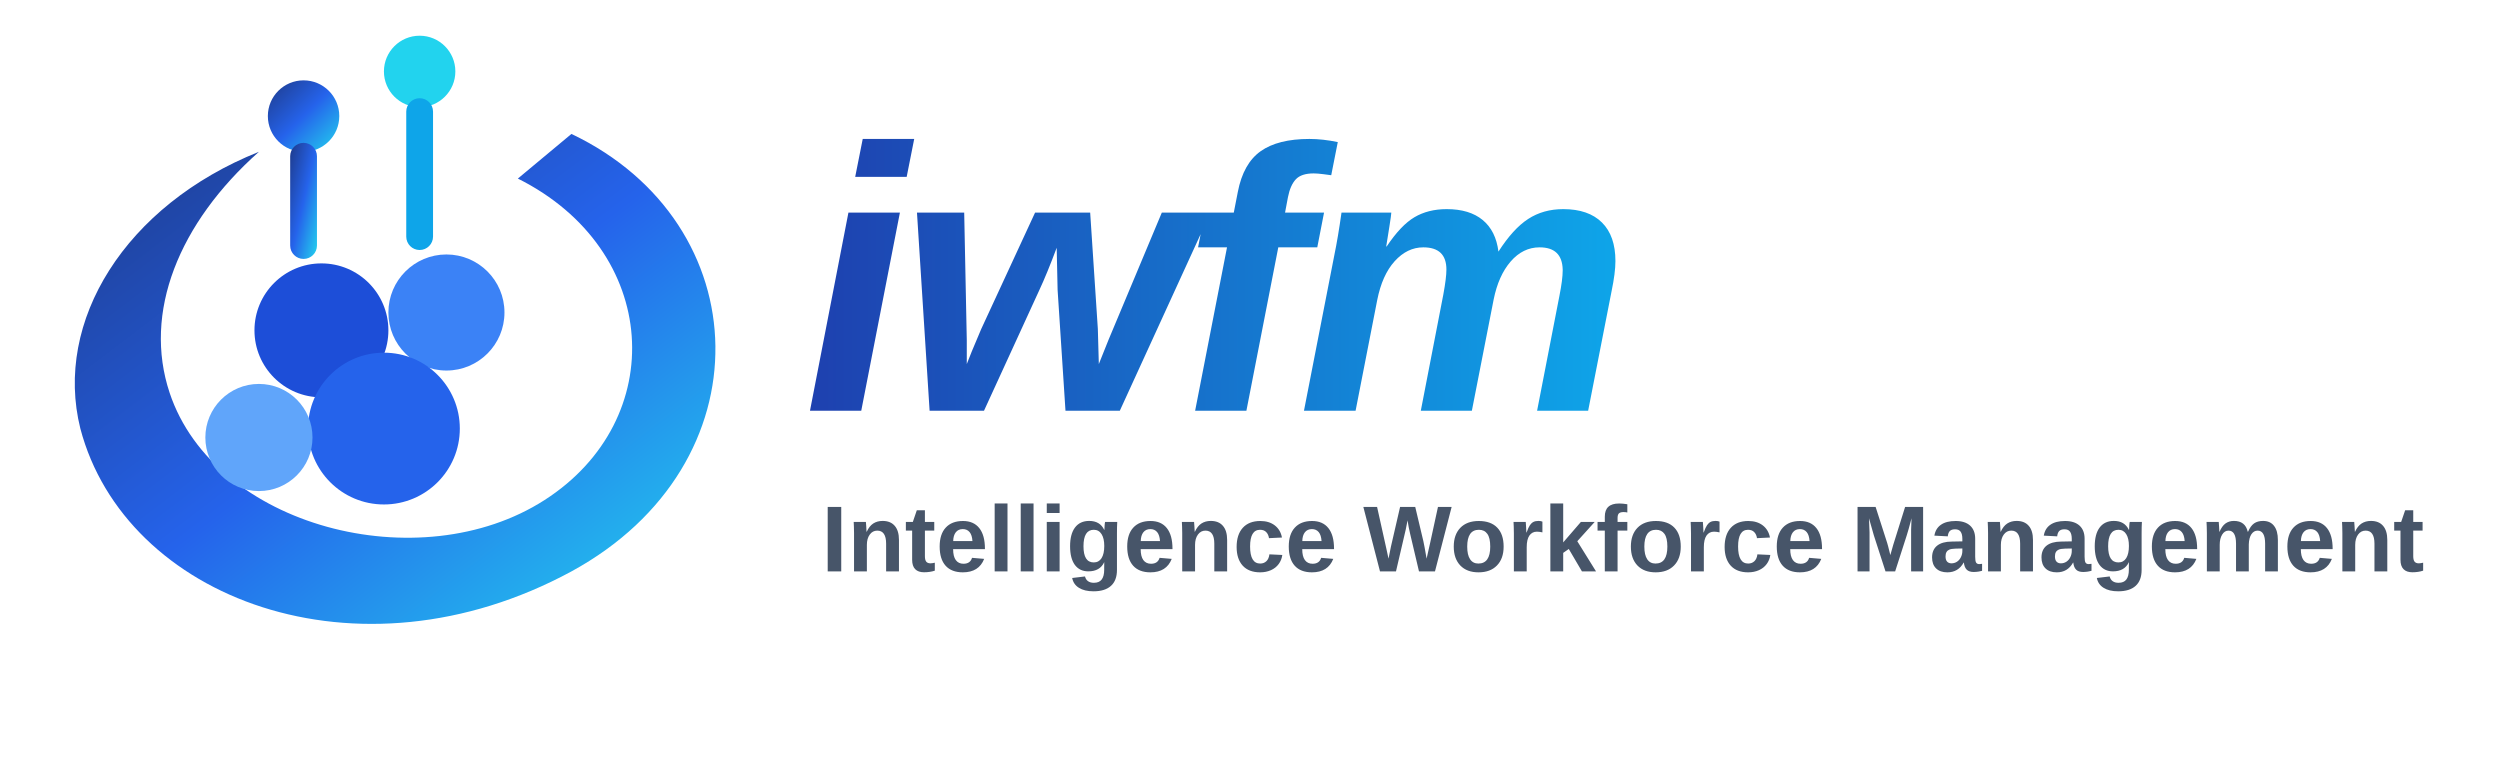
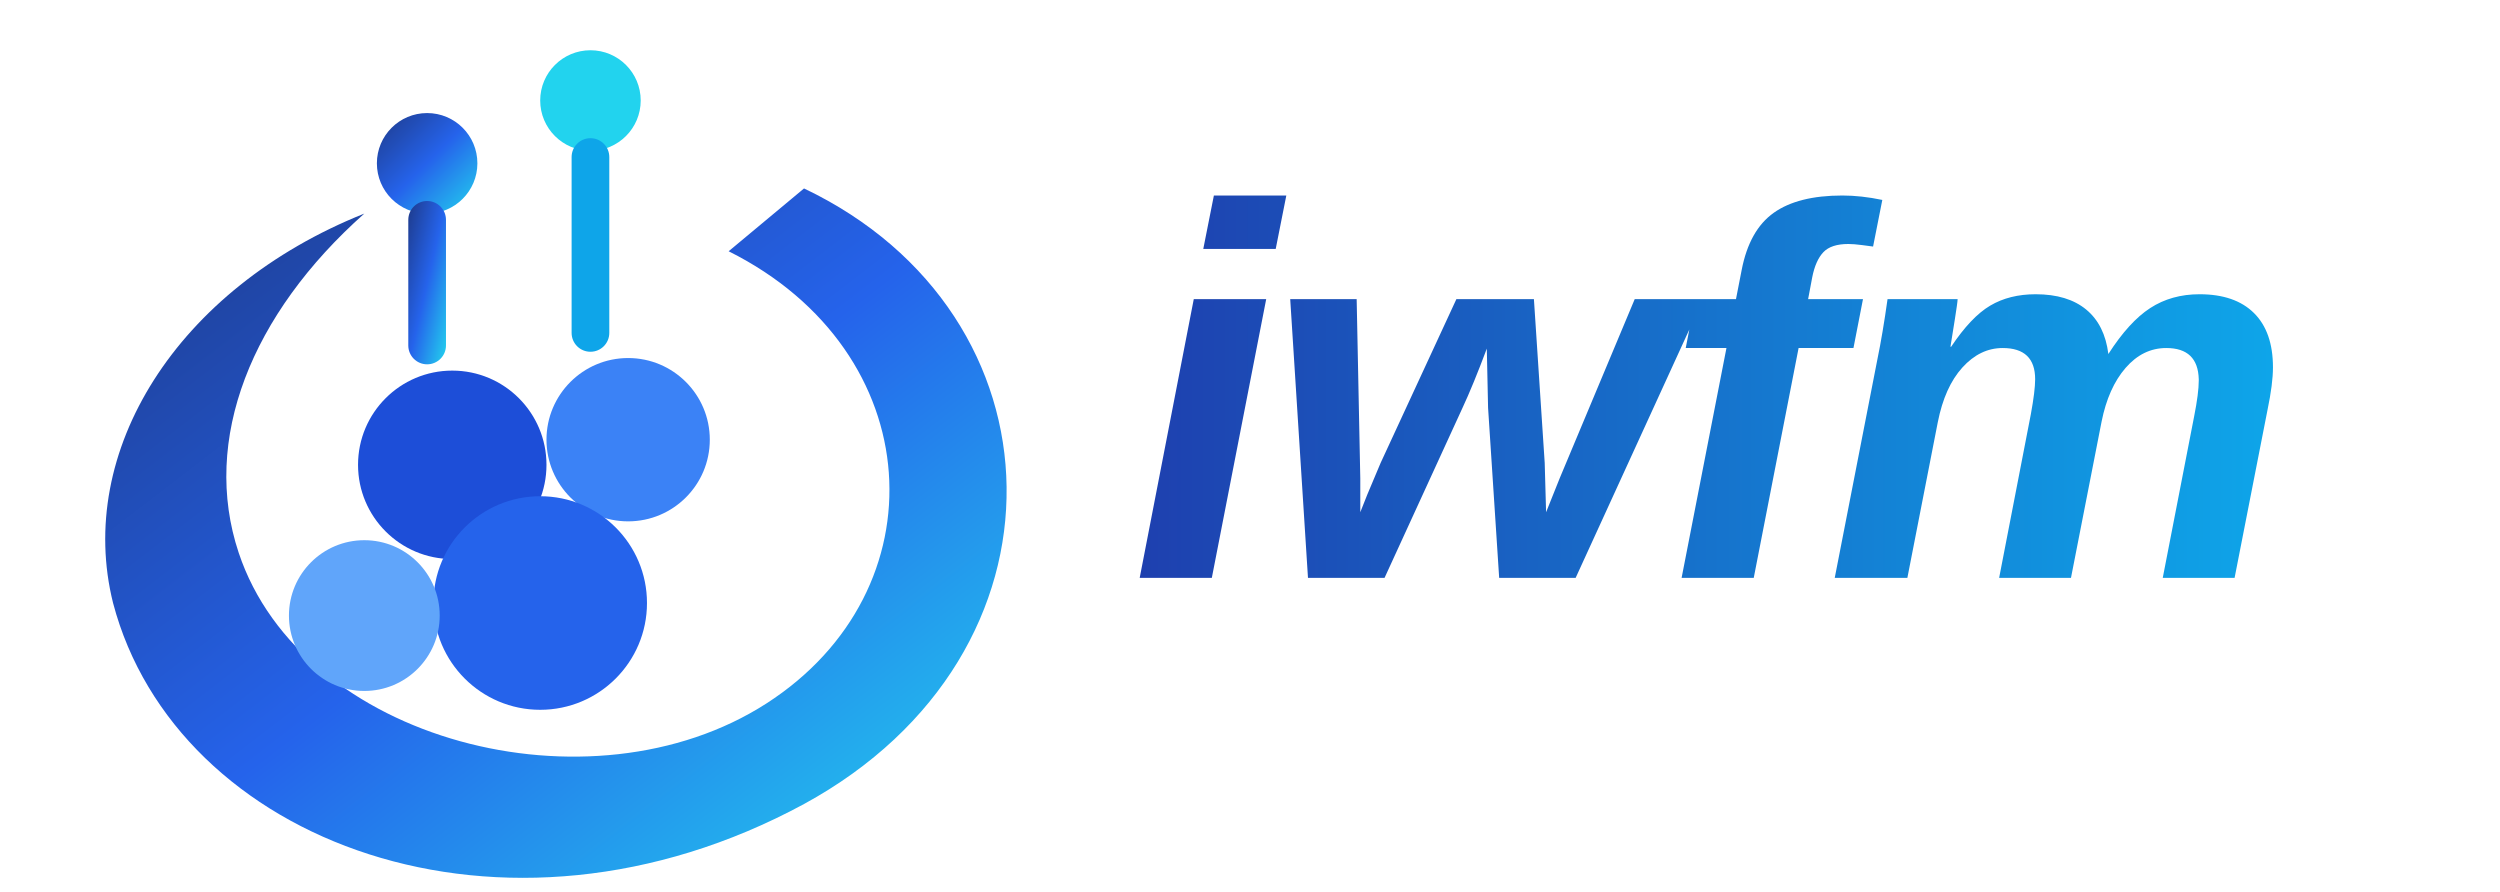
- <svg xmlns="http://www.w3.org/2000/svg" viewBox="0 0 560 170" role="img" aria-label="iwfm — Intelligence Workforce Management">
+ <svg xmlns="http://www.w3.org/2000/svg" viewBox="0 0 398 142" role="img" aria-label="iwfm — Intelligence Workforce Management">
  <defs>
    <linearGradient id="blue" x1="0" y1="0" x2="1" y2="1">
      <stop offset="0" stop-color="#1e3a8a" />
      <stop offset="0.5" stop-color="#2563eb" />
      <stop offset="1" stop-color="#22d3ee" />
    </linearGradient>
    <linearGradient id="word" x1="0" y1="0" x2="1" y2="0">
      <stop offset="0" stop-color="#1e40af" />
      <stop offset="1" stop-color="#0ea5e9" />
    </linearGradient>
  </defs>
  <g transform="translate(10,12)">
    <path d="M118 18 C160 38 162 92 118 116 C70 142 18 122 8 84 C2 60 18 34 48 22 C30 38 22 58 28 76 C38 106 84 118 112 100 C140 82 138 44 106 28 Z" fill="url(#blue)" />
    <circle cx="58" cy="14" r="8" fill="url(#blue)" />
    <rect x="55" y="20" width="6" height="26" rx="3" fill="url(#blue)" />
    <circle cx="84" cy="4" r="8" fill="#22d3ee" />
    <rect x="81" y="10" width="6" height="34" rx="3" fill="#0ea5e9" />
    <circle cx="62" cy="62" r="15" fill="#1d4ed8" />
    <circle cx="90" cy="58" r="13" fill="#3b82f6" />
    <circle cx="76" cy="84" r="17" fill="#2563eb" />
    <circle cx="48" cy="86" r="12" fill="#60a5fa" />
  </g>
  <text x="180" y="92" font-family="Segoe UI, Arial, sans-serif" font-size="84" font-weight="800" font-style="italic" fill="url(#word)" letter-spacing="-2">iwfm</text>
-   <text x="184" y="128" font-family="Segoe UI, Arial, sans-serif" font-size="21" font-weight="600" fill="#475569">Intelligence Workforce Management</text>
</svg>
